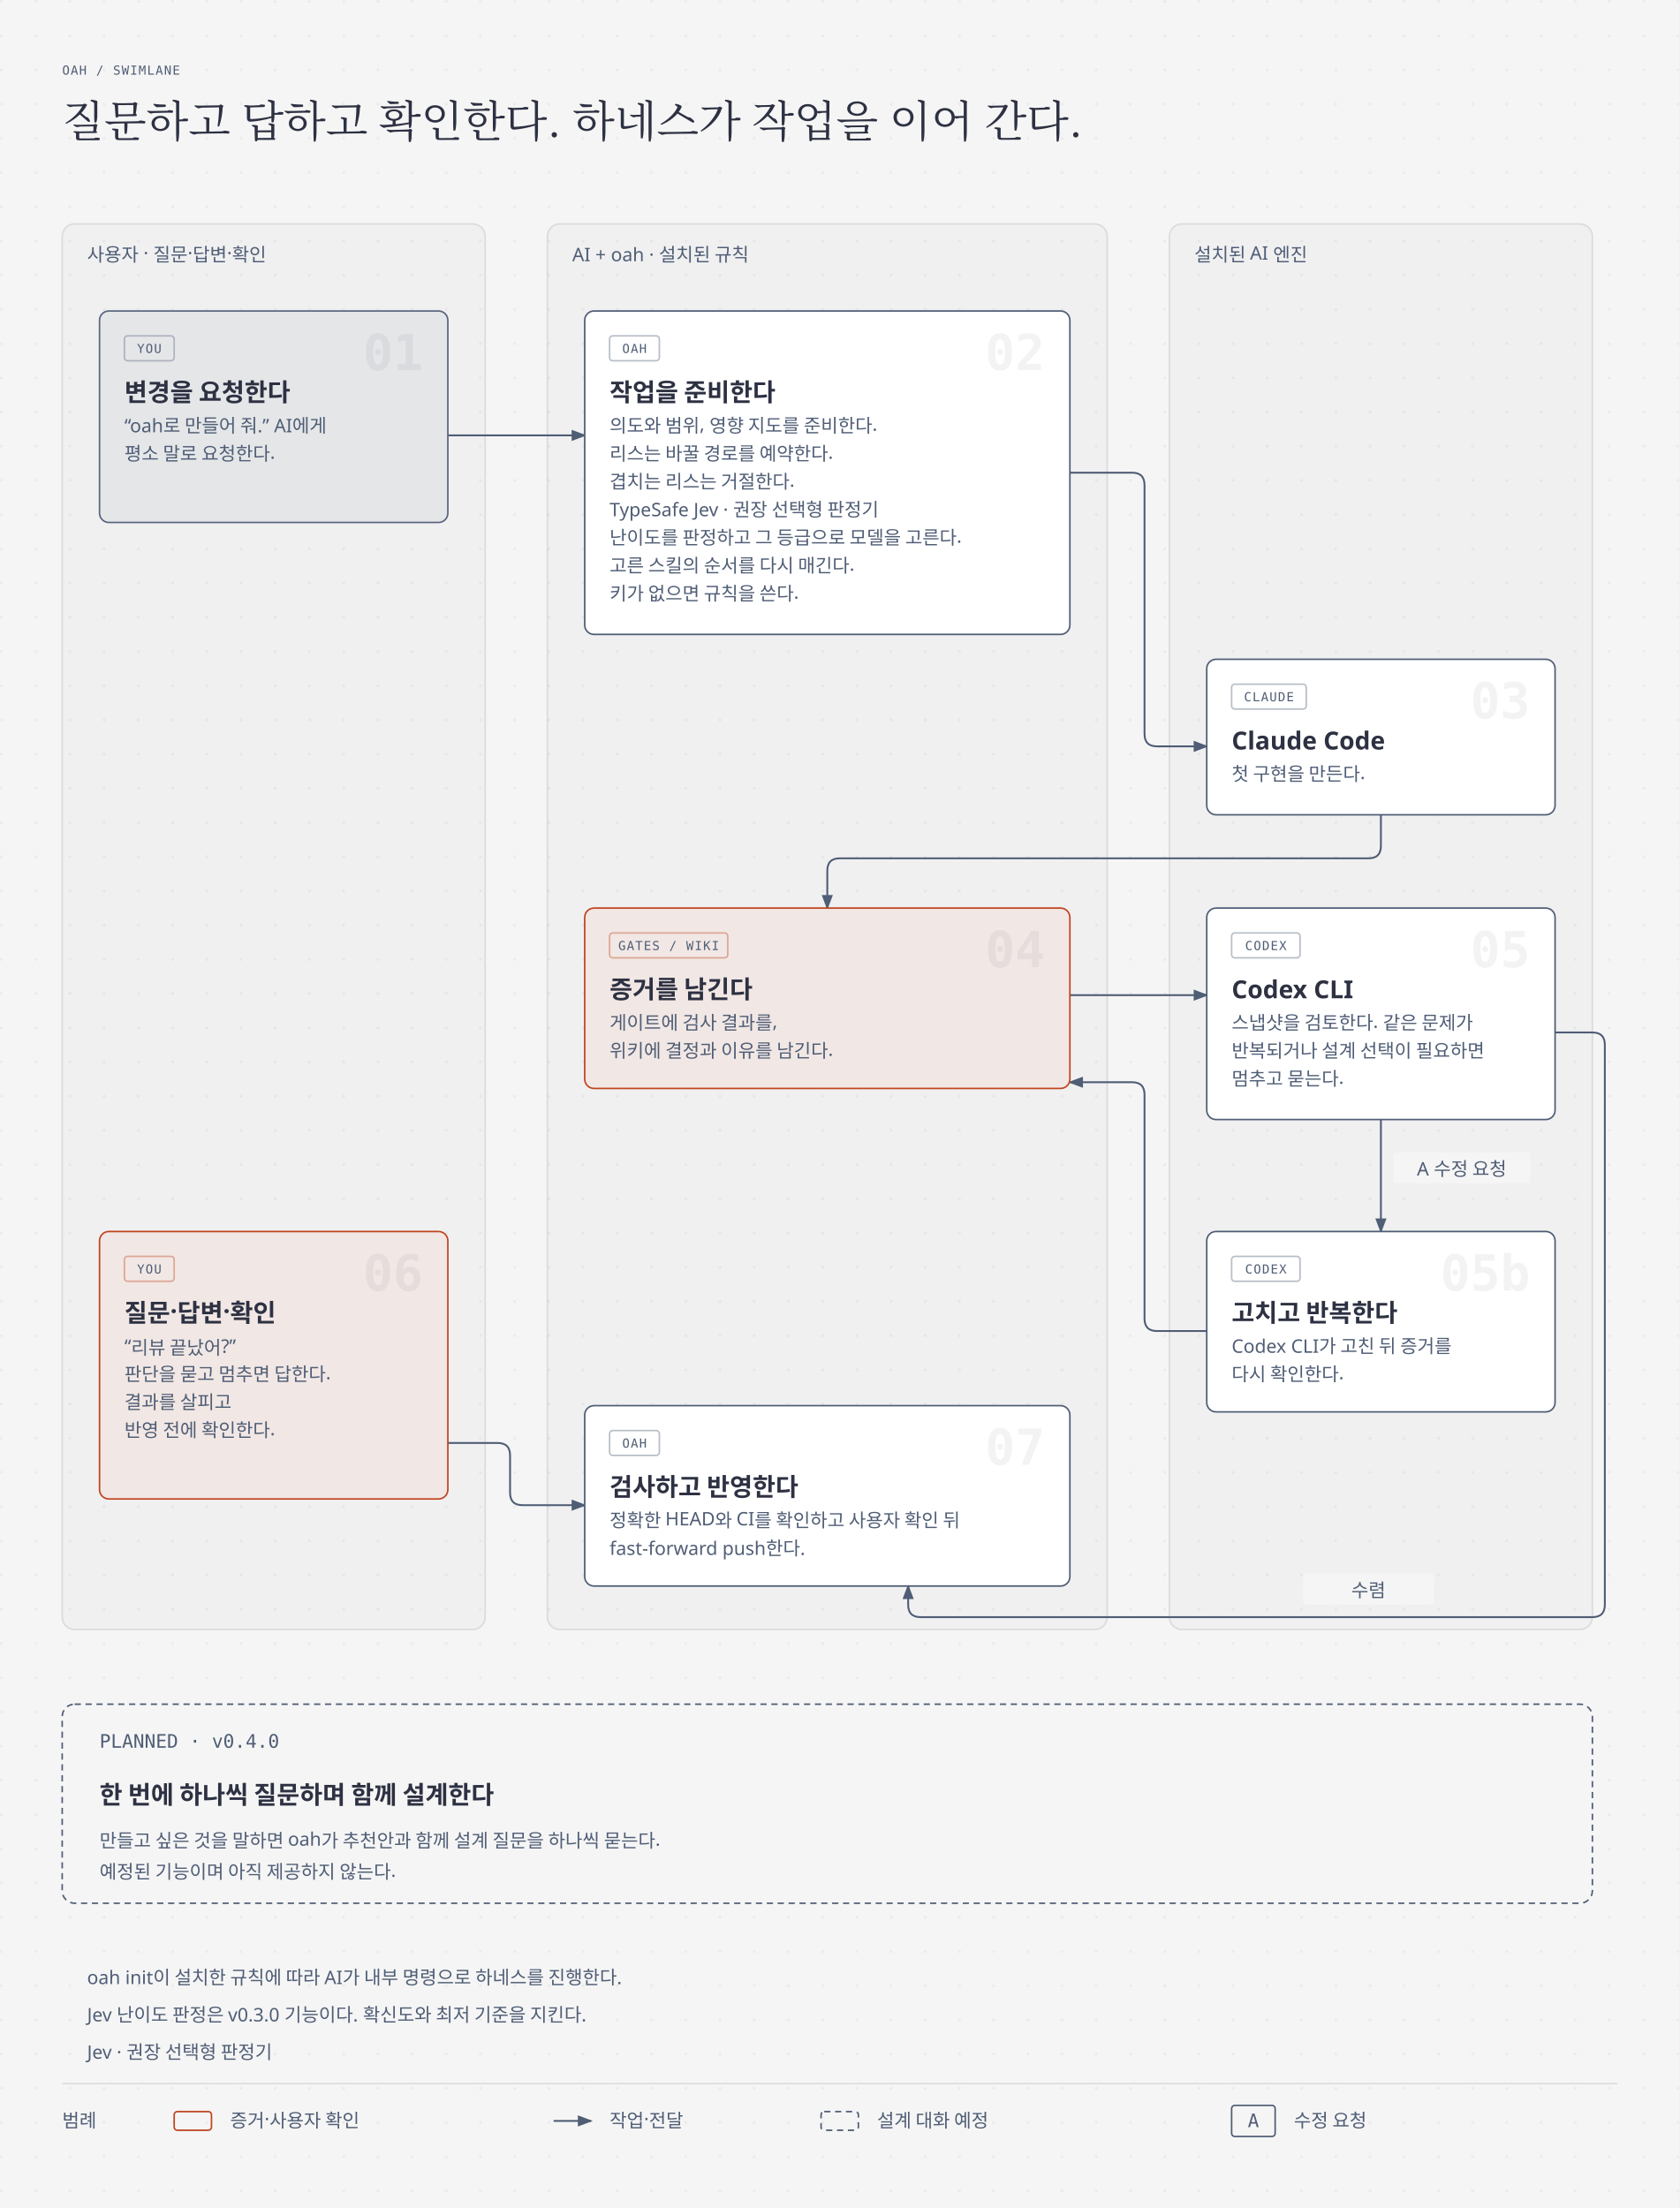
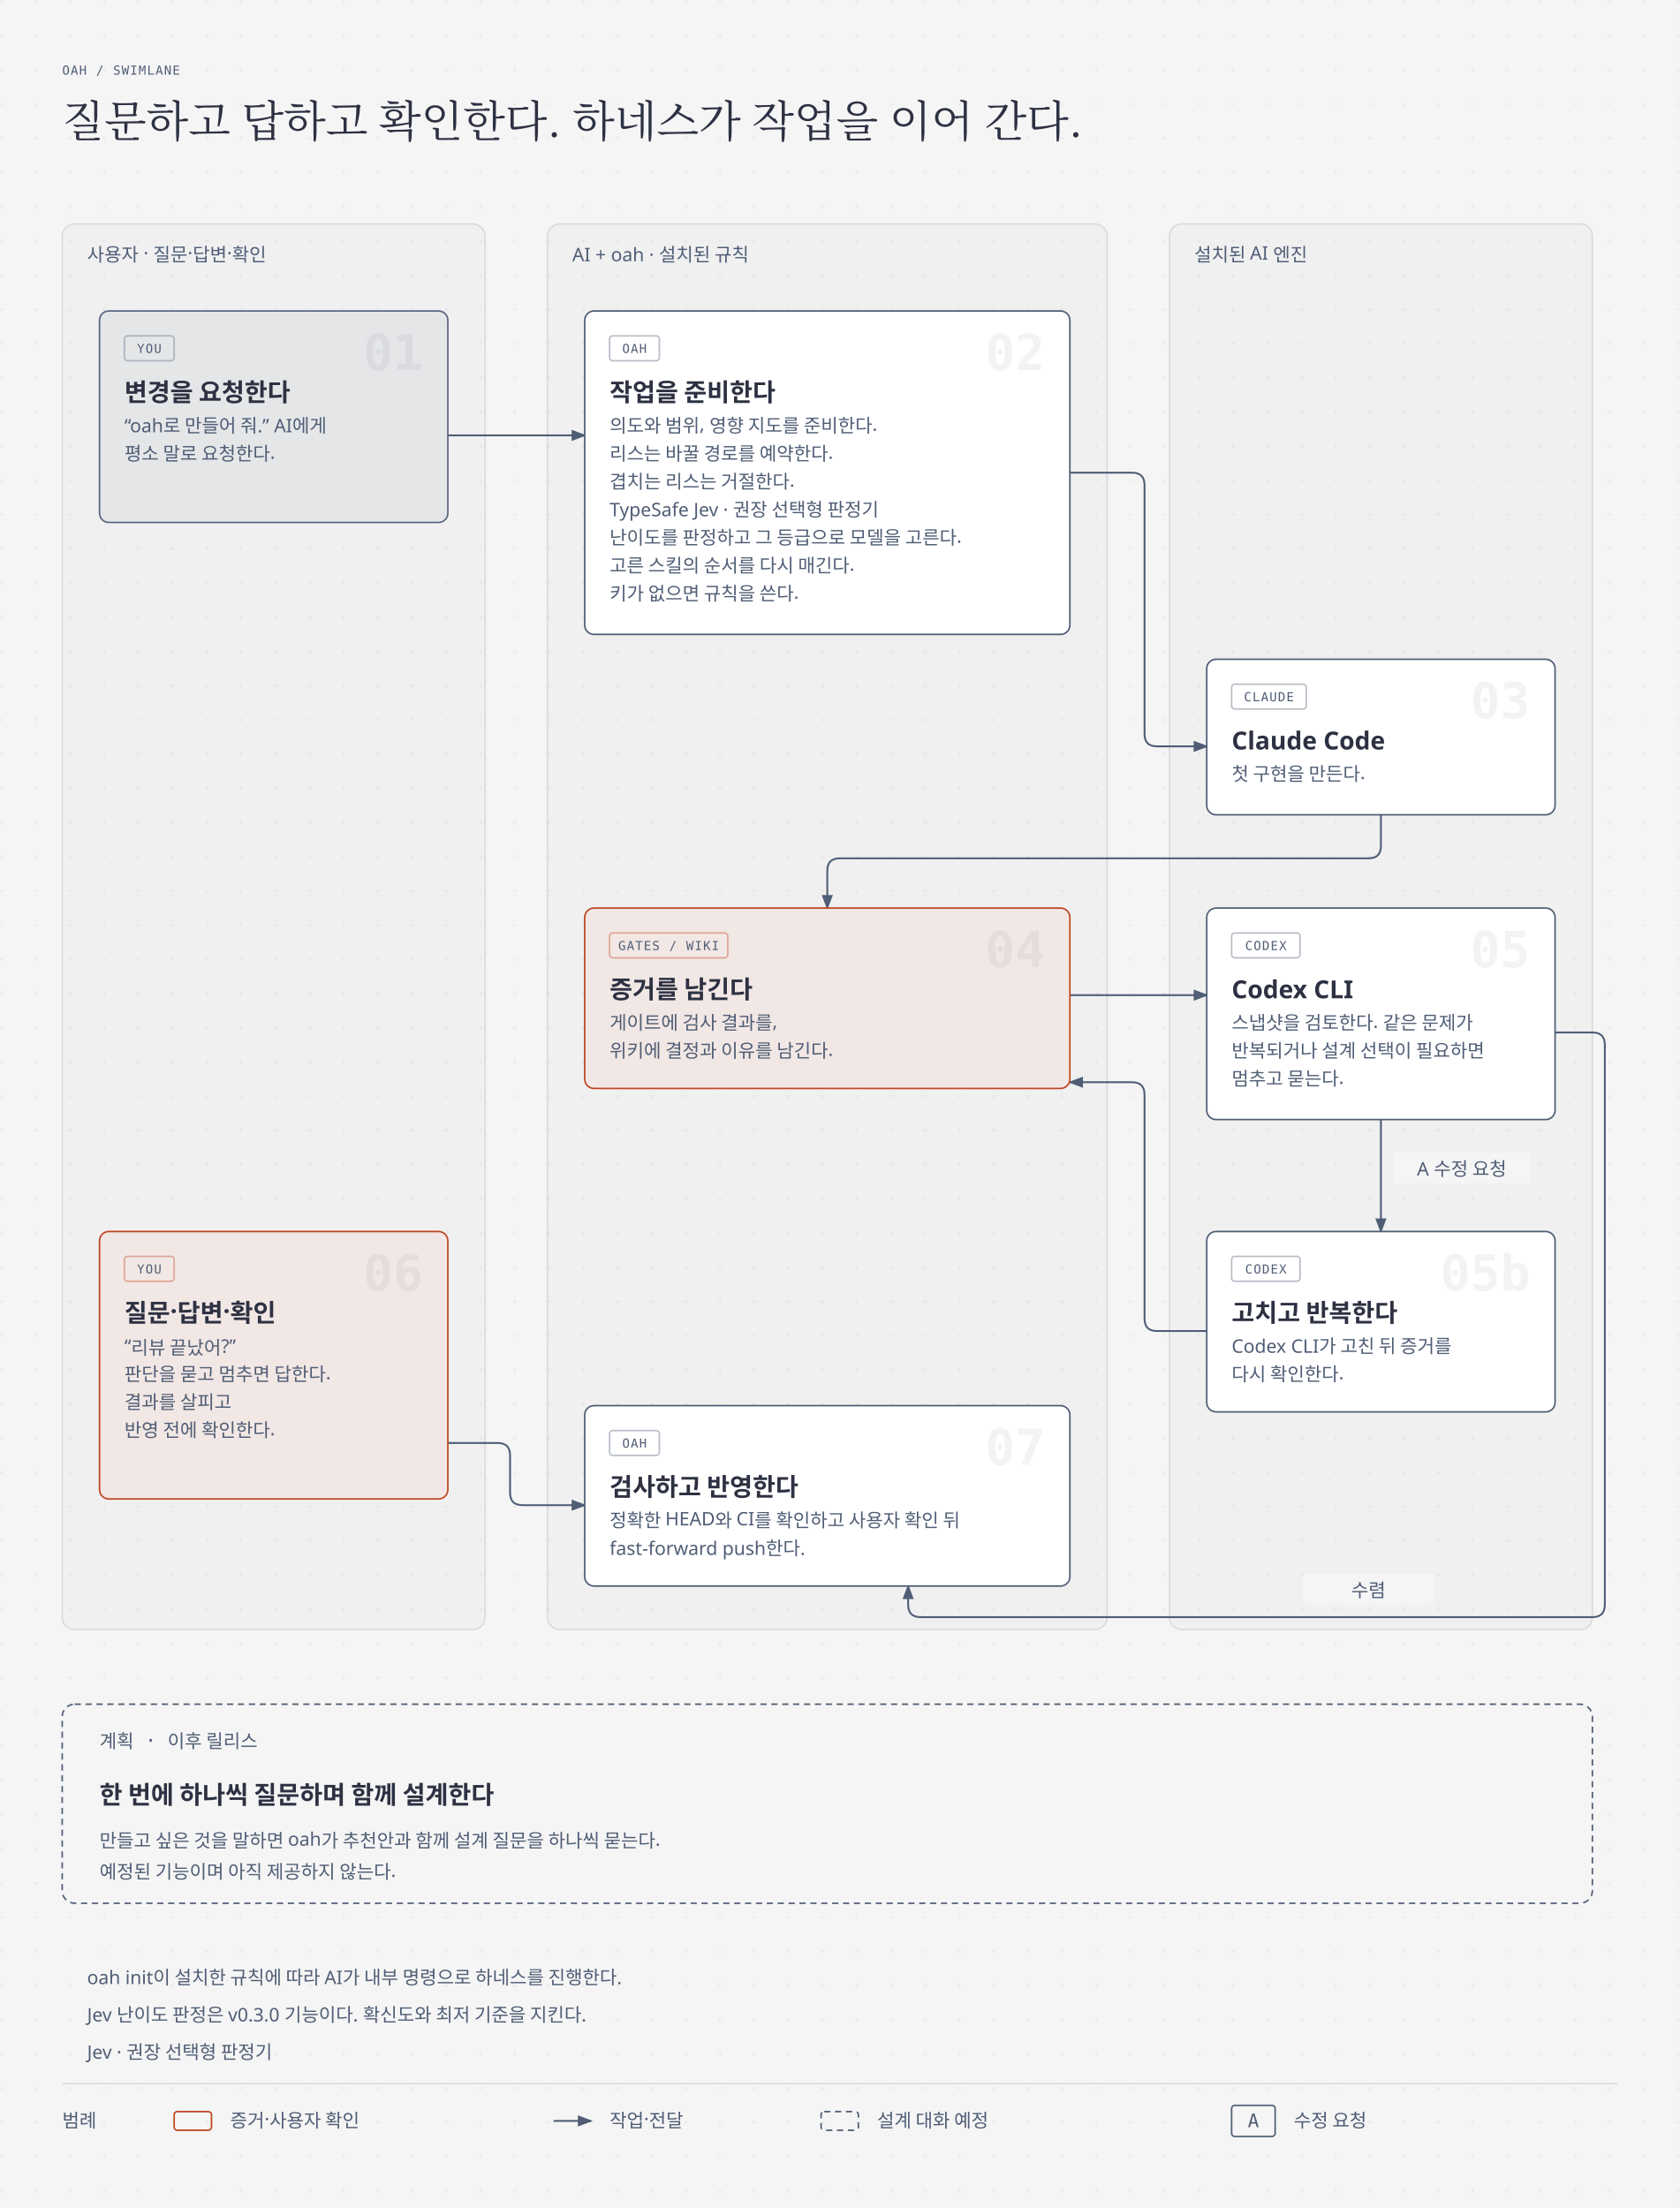
<svg xmlns="http://www.w3.org/2000/svg" viewBox="0 0 1080 1420" role="img" aria-labelledby="how-it-works-ko-light-title how-it-works-ko-light-desc" data-diagram-type="Swimlane" data-size="fit" id="how-it-works-ko-light-root">
  <defs>
    <style>#how-it-works-ko-light-root { font-family: "Geist", "Noto Sans KR", "Apple SD Gothic Neo", "Malgun Gothic", system-ui, sans-serif; color: #2d3142; }
      #how-it-works-ko-light-root .diagram-container { width: 100%; overflow-x: auto; }
      #how-it-works-ko-light-root text { font-family: "Geist", "Noto Sans KR", "Apple SD Gothic Neo", "Malgun Gothic", system-ui, sans-serif; fill: #2d3142; }
      #how-it-works-ko-light-root .title { font-family: "Instrument Serif", "Noto Serif KR", "AppleMyungjo", "Batang", "Noto Serif CJK KR", serif; font-size: 28px; font-weight: 400; }
      #how-it-works-ko-light-root .node { font-size: 16px; font-weight: 600; }
      #how-it-works-ko-light-root .sub { font-family: "Geist", "Noto Sans KR", "Apple SD Gothic Neo", "Malgun Gothic", system-ui, sans-serif; font-size: 12px; font-weight: 400; fill: #4f5d75; }
      #how-it-works-ko-light-root .technical { font-family: "Geist Mono", ui-monospace, "SFMono-Regular", Consolas, monospace; }
      #how-it-works-ko-light-root .label { font-size: 12px; font-family: "Geist Mono", ui-monospace, "SFMono-Regular", Consolas, monospace; font-weight: 400; fill: #4f5d75; }
      #how-it-works-ko-light-root .prose { font-size: 12px; font-weight: 400; fill: #4f5d75; }
      #how-it-works-ko-light-root .zone-label { font-size: 12px; font-family: "Geist", "Noto Sans KR", "Apple SD Gothic Neo", "Malgun Gothic", system-ui, sans-serif; font-weight: 500; fill: #4f5d75; }
      #how-it-works-ko-light-root .arrow-label { font-size: 12px; font-family: "Geist", "Noto Sans KR", "Apple SD Gothic Neo", "Malgun Gothic", system-ui, sans-serif; font-weight: 500; fill: #4f5d75; }
      #how-it-works-ko-light-root .tag { font-family: "Geist Mono", ui-monospace, "SFMono-Regular", Consolas, monospace; font-size: 8px; font-weight: 500; letter-spacing: .08em; fill: #4f5d75; }
      #how-it-works-ko-light-root .ghost { font-family: "Geist Mono", ui-monospace, "SFMono-Regular", Consolas, monospace; font-size: 32px; font-weight: 600; fill: #2d3142; opacity: .06; }
      @media print {
#how-it-works-ko-light-root .diagram-container { overflow-x: visible; }
}</style>
    <pattern id="how-it-works-ko-light-dots" width="22" height="22" patternUnits="userSpaceOnUse">
      <circle cx="1" cy="1" r="0.9" fill="#2d3142" fill-opacity=".10" />
    </pattern>
    <marker id="how-it-works-ko-light-arrow" markerWidth="8" markerHeight="6" refX="7" refY="3" orient="auto">
      <polygon points="0 0, 8 3, 0 6" fill="#4f5d75" />
    </marker>
    <marker id="how-it-works-ko-light-arrow-accent" markerWidth="8" markerHeight="6" refX="7" refY="3" orient="auto">
      <polygon points="0 0, 8 3, 0 6" fill="#bf4520" />
    </marker>
    <marker id="how-it-works-ko-light-arrow-link" markerWidth="8" markerHeight="6" refX="7" refY="3" orient="auto">
      <polygon points="0 0, 8 3, 0 6" fill="#2e5aa8" />
    </marker>
  </defs>
  <rect width="1080" height="1420" fill="#f5f5f5" />
  <rect width="1080" height="1420" fill="url(#how-it-works-ko-light-dots)" opacity=".55" />
  <text x="40" y="48" class="tag" text-anchor="start">OAH / SWIMLANE</text>
  <text x="40" y="88" class="title" text-anchor="start">질문하고 답하고 확인한다. 하네스가 작업을 이어 간다.</text>
  <rect x="40" y="144" width="272" height="904" rx="8" fill="#2d3142" stroke="#2d3142" stroke-width="1" fill-opacity=".02" stroke-opacity=".12" />
  <text x="56" y="168" class="zone-label" text-anchor="start">사용자 · 질문·답변·확인</text>
  <rect x="352" y="144" width="360" height="904" rx="8" fill="#2d3142" stroke="#2d3142" stroke-width="1" fill-opacity=".02" stroke-opacity=".12" />
  <text x="368" y="168" class="zone-label" text-anchor="start">AI + oah · 설치된 규칙</text>
  <rect x="752" y="144" width="272" height="904" rx="8" fill="#2d3142" stroke="#2d3142" stroke-width="1" fill-opacity=".02" stroke-opacity=".12" />
  <text x="768" y="168" class="zone-label" text-anchor="start">설치된 AI 엔진</text>
  <rect x="40" y="1096" width="984" height="128" rx="8" fill="#f5f5f5" stroke="#4f5d75" stroke-width="1" stroke-dasharray="4,3" />
-   <text x="64" y="1124" class="label" text-anchor="start">PLANNED · v0.4.0</text>
+   <text x="64" y="1124" class="label" text-anchor="start">계획 · 이후 릴리스</text>
  <text x="64" y="1160" class="node" text-anchor="start">한 번에 하나씩 질문하며 함께 설계한다</text>
  <text x="64" y="1188" class="prose" text-anchor="start">만들고 싶은 것을 말하면 oah가 추천안과 함께 설계 질문을 하나씩 묻는다.</text>
  <text x="64" y="1208" class="prose" text-anchor="start">예정된 기능이며 아직 제공하지 않는다.</text>
  <path d="M 288,280 L 376,280" data-edge-id="h1" data-from="request" data-to="prepare" data-label="" fill="none" stroke="#4f5d75" stroke-width="1.2" marker-end="url(#how-it-works-ko-light-arrow)" />
  <path d="M 688,304 L 728,304 Q 736,304 736,312 L 736,472 Q 736,480 744,480 L 776,480" data-edge-id="h2" data-from="prepare" data-to="build" data-label="" fill="none" stroke="#4f5d75" stroke-width="1.2" marker-end="url(#how-it-works-ko-light-arrow)" />
  <path d="M 888,524 L 888,544 Q 888,552 880,552 L 540,552 Q 532,552 532,560 L 532,584" data-edge-id="h3" data-from="build" data-to="evidence" data-label="" fill="none" stroke="#4f5d75" stroke-width="1.2" marker-end="url(#how-it-works-ko-light-arrow)" />
  <path d="M 688,640 L 776,640" data-edge-id="h4" data-from="evidence" data-to="review" data-label="" fill="none" stroke="#4f5d75" stroke-width="1.2" marker-end="url(#how-it-works-ko-light-arrow)" />
  <path d="M 888,720 L 888,792" data-edge-id="h5" data-from="review" data-to="fix" data-label="수정 요청" fill="none" stroke="#4f5d75" stroke-width="1.2" marker-end="url(#how-it-works-ko-light-arrow)" />
  <path d="M 776,856 L 744,856 Q 736,856 736,848 L 736,704 Q 736,696 728,696 L 688,696" data-edge-id="h6" data-from="fix" data-to="evidence" data-label="" fill="none" stroke="#4f5d75" stroke-width="1.2" marker-end="url(#how-it-works-ko-light-arrow)" />
  <path d="M 1000,664 L 1024,664 Q 1032,664 1032,672 L 1032,1032 Q 1032,1040 1024,1040 L 592,1040 Q 584,1040 584,1032 L 584,1020" data-edge-id="h7" data-from="review" data-to="land" data-label="수렴" fill="none" stroke="#4f5d75" stroke-width="1.2" marker-end="url(#how-it-works-ko-light-arrow)" />
  <path d="M 288,928 L 320,928 Q 328,928 328,936 L 328,960 Q 328,968 336,968 L 376,968" data-edge-id="h8" data-from="confirm" data-to="land" data-label="" fill="none" stroke="#4f5d75" stroke-width="1.2" marker-end="url(#how-it-works-ko-light-arrow)" />
  <rect x="896" y="741" width="88" height="20" rx="2" fill="#f5f5f5" />
  <text x="940" y="756" class="arrow-label" text-anchor="middle">A 수정 요청</text>
  <rect x="838" y="1012" width="84" height="20" rx="2" fill="#f5f5f5" />
  <text x="880" y="1027" class="arrow-label" text-anchor="middle">수렴</text>
  <g data-node-id="request" data-source-label="변경을 요청한다 “oah로 만들어 줘.” AI에게 평소 말로 요청한다.">
    <rect x="64" y="200" width="224" height="136" rx="6" fill="#f5f5f5" />
    <rect x="64" y="200" width="224" height="136" rx="6" fill="#4f5d75" stroke="#5a6580" stroke-width="1" fill-opacity=".10" />
    <g aria-hidden="true">
      <rect x="80" y="216" width="32" height="16" rx="2" fill="none" stroke="#5a6580" stroke-width="1" stroke-opacity=".4" />
      <text x="96" y="227" class="tag" text-anchor="middle">YOU</text>
      <text x="272" y="238" class="ghost" text-anchor="end">01</text>
    </g>
    <text x="80" y="258" class="node" text-anchor="start">변경을 요청한다</text>
    <text x="80" y="278" class="sub" text-anchor="start">“oah로 만들어 줘.” AI에게</text>
    <text x="80" y="296" class="sub" text-anchor="start">평소 말로 요청한다.</text>
  </g>
  <g data-node-id="prepare" data-source-label="작업을 준비한다 의도와 범위, 영향 지도를 준비한다. 리스는 바꿀 경로를 예약한다. 겹치는 리스는 거절한다. TypeSafe Jev · 권장 선택형 판정기 난이도를 판정하고 그 등급으로 모델을 고른다. 고른 스킬의 순서를 다시 매긴다. 키가 없으면 규칙을 쓴다.">
    <rect x="376" y="200" width="312" height="208" rx="6" fill="#f5f5f5" />
    <rect x="376" y="200" width="312" height="208" rx="6" fill="#ffffff" stroke="#4f5d75" stroke-width="1" />
    <g aria-hidden="true">
      <rect x="392" y="216" width="32" height="16" rx="2" fill="none" stroke="#4f5d75" stroke-width="1" stroke-opacity=".4" />
      <text x="408" y="227" class="tag" text-anchor="middle">OAH</text>
      <text x="672" y="238" class="ghost" text-anchor="end">02</text>
    </g>
    <text x="392" y="258" class="node" text-anchor="start">작업을 준비한다</text>
    <text x="392" y="278" class="sub" text-anchor="start">의도와 범위, 영향 지도를 준비한다.</text>
    <text x="392" y="296" class="sub" text-anchor="start">리스는 바꿀 경로를 예약한다.</text>
    <text x="392" y="314" class="sub" text-anchor="start">겹치는 리스는 거절한다.</text>
    <text x="392" y="332" class="sub" text-anchor="start">TypeSafe Jev · 권장 선택형 판정기</text>
    <text x="392" y="350" class="sub" text-anchor="start">난이도를 판정하고 그 등급으로 모델을 고른다.</text>
    <text x="392" y="368" class="sub" text-anchor="start">고른 스킬의 순서를 다시 매긴다.</text>
    <text x="392" y="386" class="sub" text-anchor="start">키가 없으면 규칙을 쓴다.</text>
  </g>
  <g data-node-id="build" data-source-label="Claude Code 첫 구현을 만든다.">
    <rect x="776" y="424" width="224" height="100" rx="6" fill="#f5f5f5" />
    <rect x="776" y="424" width="224" height="100" rx="6" fill="#ffffff" stroke="#4f5d75" stroke-width="1" />
    <g aria-hidden="true">
      <rect x="792" y="440" width="48" height="16" rx="2" fill="none" stroke="#4f5d75" stroke-width="1" stroke-opacity=".4" />
      <text x="816" y="451" class="tag" text-anchor="middle">CLAUDE</text>
      <text x="984" y="462" class="ghost" text-anchor="end">03</text>
    </g>
    <text x="792" y="482" class="node" text-anchor="start">Claude Code</text>
    <text x="792" y="502" class="sub" text-anchor="start">첫 구현을 만든다.</text>
  </g>
  <g data-node-id="evidence" data-source-label="증거를 남긴다 게이트에 검사 결과를, 위키에 결정과 이유를 남긴다.">
    <rect x="376" y="584" width="312" height="116" rx="6" fill="#f5f5f5" />
    <rect x="376" y="584" width="312" height="116" rx="6" fill="#bf4520" stroke="#bf4520" stroke-width="1" fill-opacity=".08" />
    <g aria-hidden="true">
      <rect x="392" y="600" width="76" height="16" rx="2" fill="none" stroke="#bf4520" stroke-width="1" stroke-opacity=".4" />
      <text x="430" y="611" class="tag" text-anchor="middle">GATES / WIKI</text>
      <text x="672" y="622" class="ghost" text-anchor="end">04</text>
    </g>
    <text x="392" y="642" class="node" text-anchor="start">증거를 남긴다</text>
    <text x="392" y="662" class="sub" text-anchor="start">게이트에 검사 결과를,</text>
    <text x="392" y="680" class="sub" text-anchor="start">위키에 결정과 이유를 남긴다.</text>
  </g>
  <g data-node-id="review" data-source-label="Codex CLI 스냅샷을 검토한다. 같은 문제가 반복되거나 설계 선택이 필요하면 멈추고 묻는다.">
    <rect x="776" y="584" width="224" height="136" rx="6" fill="#f5f5f5" />
    <rect x="776" y="584" width="224" height="136" rx="6" fill="#ffffff" stroke="#4f5d75" stroke-width="1" />
    <g aria-hidden="true">
      <rect x="792" y="600" width="44" height="16" rx="2" fill="none" stroke="#4f5d75" stroke-width="1" stroke-opacity=".4" />
      <text x="814" y="611" class="tag" text-anchor="middle">CODEX</text>
      <text x="984" y="622" class="ghost" text-anchor="end">05</text>
    </g>
    <text x="792" y="642" class="node" text-anchor="start">Codex CLI</text>
    <text x="792" y="662" class="sub" text-anchor="start">스냅샷을 검토한다. 같은 문제가</text>
    <text x="792" y="680" class="sub" text-anchor="start">반복되거나 설계 선택이 필요하면</text>
    <text x="792" y="698" class="sub" text-anchor="start">멈추고 묻는다.</text>
  </g>
  <g data-node-id="fix" data-source-label="고치고 반복한다 Codex CLI가 고친 뒤 증거를 다시 확인한다.">
    <rect x="776" y="792" width="224" height="116" rx="6" fill="#f5f5f5" />
    <rect x="776" y="792" width="224" height="116" rx="6" fill="#ffffff" stroke="#4f5d75" stroke-width="1" />
    <g aria-hidden="true">
      <rect x="792" y="808" width="44" height="16" rx="2" fill="none" stroke="#4f5d75" stroke-width="1" stroke-opacity=".4" />
      <text x="814" y="819" class="tag" text-anchor="middle">CODEX</text>
      <text x="984" y="830" class="ghost" text-anchor="end">05b</text>
    </g>
    <text x="792" y="850" class="node" text-anchor="start">고치고 반복한다</text>
    <text x="792" y="870" class="sub" text-anchor="start">Codex CLI가 고친 뒤 증거를</text>
    <text x="792" y="888" class="sub" text-anchor="start">다시 확인한다.</text>
  </g>
  <g data-node-id="confirm" data-source-label="질문·답변·확인 “리뷰 끝났어?” 판단을 묻고 멈추면 답한다. 결과를 살피고 반영 전에 확인한다.">
    <rect x="64" y="792" width="224" height="172" rx="6" fill="#f5f5f5" />
    <rect x="64" y="792" width="224" height="172" rx="6" fill="#bf4520" stroke="#bf4520" stroke-width="1" fill-opacity=".08" />
    <g aria-hidden="true">
      <rect x="80" y="808" width="32" height="16" rx="2" fill="none" stroke="#bf4520" stroke-width="1" stroke-opacity=".4" />
      <text x="96" y="819" class="tag" text-anchor="middle">YOU</text>
      <text x="272" y="830" class="ghost" text-anchor="end">06</text>
    </g>
    <text x="80" y="850" class="node" text-anchor="start">질문·답변·확인</text>
    <text x="80" y="870" class="sub" text-anchor="start">“리뷰 끝났어?”</text>
    <text x="80" y="888" class="sub" text-anchor="start">판단을 묻고 멈추면 답한다.</text>
    <text x="80" y="906" class="sub" text-anchor="start">결과를 살피고</text>
    <text x="80" y="924" class="sub" text-anchor="start">반영 전에 확인한다.</text>
  </g>
  <g data-node-id="land" data-source-label="검사하고 반영한다 정확한 HEAD와 CI를 확인하고 사용자 확인 뒤 fast-forward push한다.">
    <rect x="376" y="904" width="312" height="116" rx="6" fill="#f5f5f5" />
    <rect x="376" y="904" width="312" height="116" rx="6" fill="#ffffff" stroke="#4f5d75" stroke-width="1" />
    <g aria-hidden="true">
      <rect x="392" y="920" width="32" height="16" rx="2" fill="none" stroke="#4f5d75" stroke-width="1" stroke-opacity=".4" />
      <text x="408" y="931" class="tag" text-anchor="middle">OAH</text>
      <text x="672" y="942" class="ghost" text-anchor="end">07</text>
    </g>
    <text x="392" y="962" class="node" text-anchor="start">검사하고 반영한다</text>
    <text x="392" y="982" class="sub" text-anchor="start">정확한 HEAD와 CI를 확인하고 사용자 확인 뒤</text>
    <text x="392" y="1000" class="sub" text-anchor="start">fast-forward push한다.</text>
  </g>
  <text x="56" y="1276" class="prose" text-anchor="start">oah init이 설치한 규칙에 따라 AI가 내부 명령으로 하네스를 진행한다.</text>
  <text x="56" y="1300" class="prose" text-anchor="start">Jev 난이도 판정은 v0.3.0 기능이다. 확신도와 최저 기준을 지킨다.</text>
  <line x1="40" y1="1340" x2="1040" y2="1340" stroke="#2d3142" stroke-opacity=".12" />
  <text x="40" y="1368" class="zone-label" text-anchor="start">범례</text>
  <rect x="112" y="1358" width="24" height="12" rx="2" fill="none" stroke="#bf4520" stroke-width="1" />
  <text x="148" y="1368" class="prose" text-anchor="start">증거·사용자 확인</text>
  <path d="M 356,1364 h 24" fill="none" stroke="#4f5d75" stroke-width="1.2" marker-end="url(#how-it-works-ko-light-arrow)" />
  <text x="392" y="1368" class="prose" text-anchor="start">작업·전달</text>
  <rect x="528" y="1358" width="24" height="12" rx="2" fill="none" stroke="#4f5d75" stroke-width="1" stroke-dasharray="4,3" />
  <text x="564" y="1368" class="prose" text-anchor="start">설계 대화 예정</text>
  <rect x="792" y="1354" width="28" height="20" rx="2" fill="#f5f5f5" stroke="#4f5d75" stroke-width="1" />
  <text x="806" y="1368" class="label" text-anchor="middle">A</text>
  <text x="832" y="1368" class="prose" text-anchor="start">수정 요청</text>
  <text x="56" y="1324" class="prose" text-anchor="start">Jev · 권장 선택형 판정기</text>
</svg>
